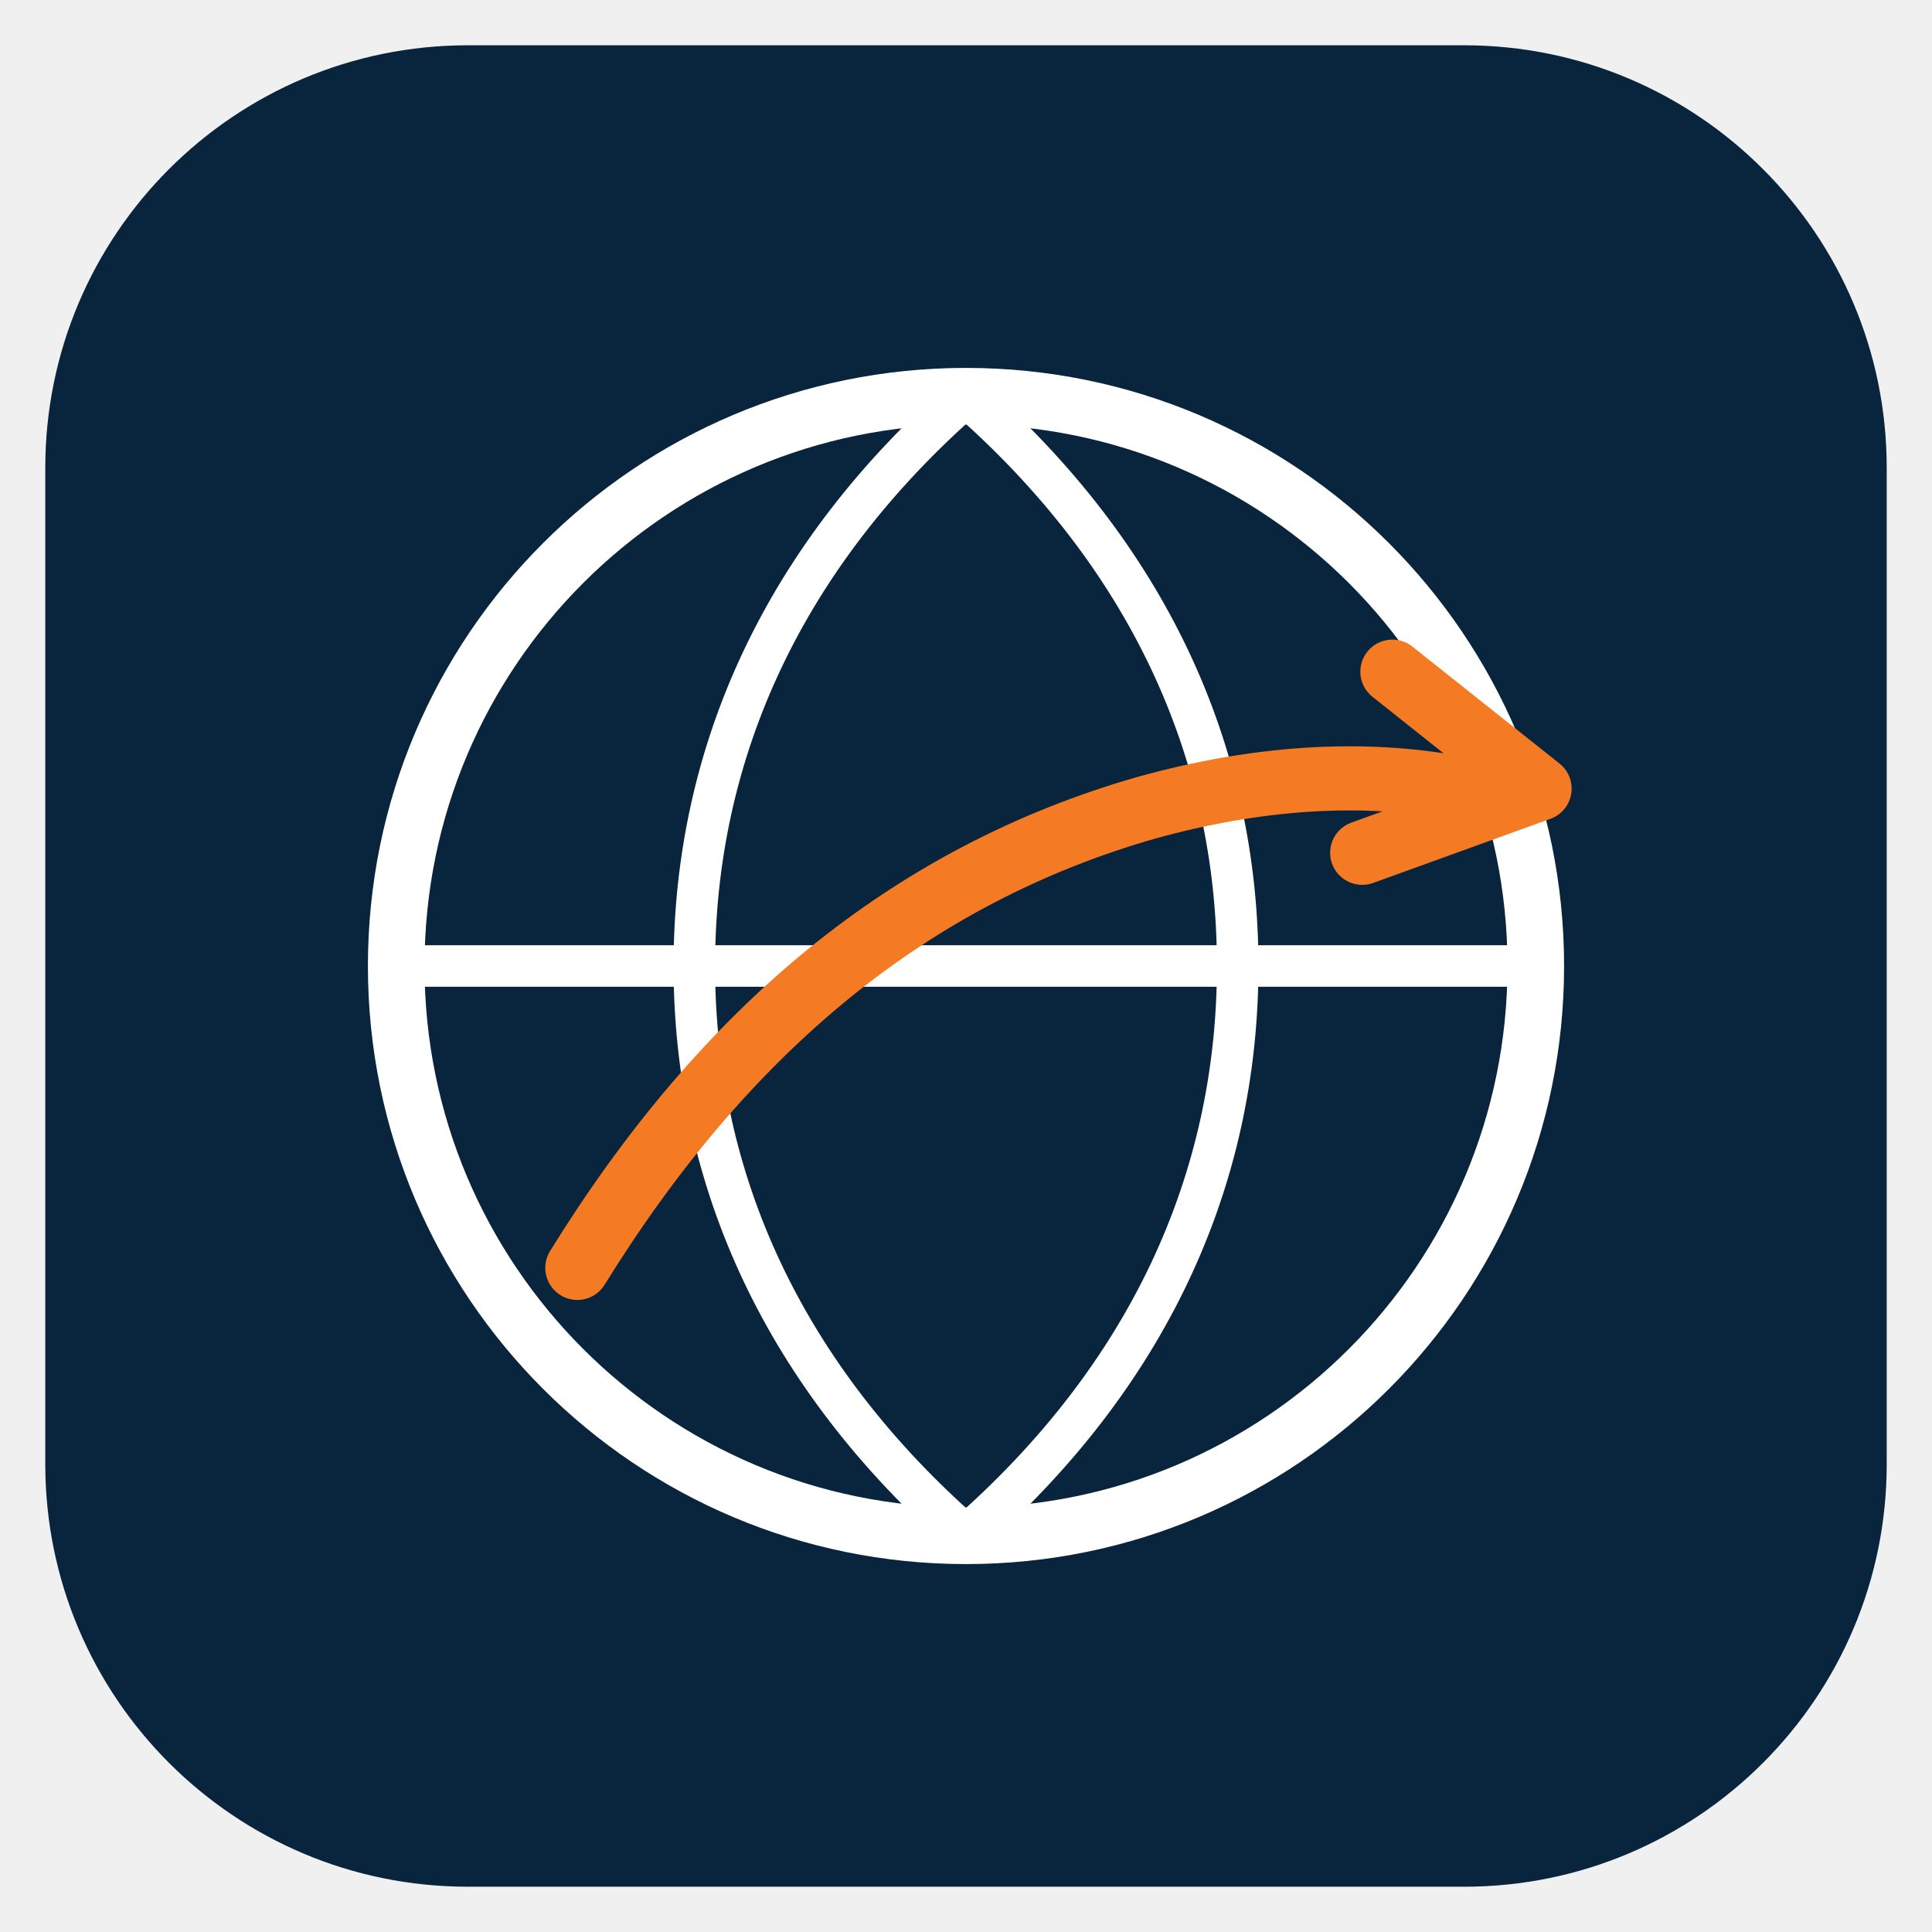
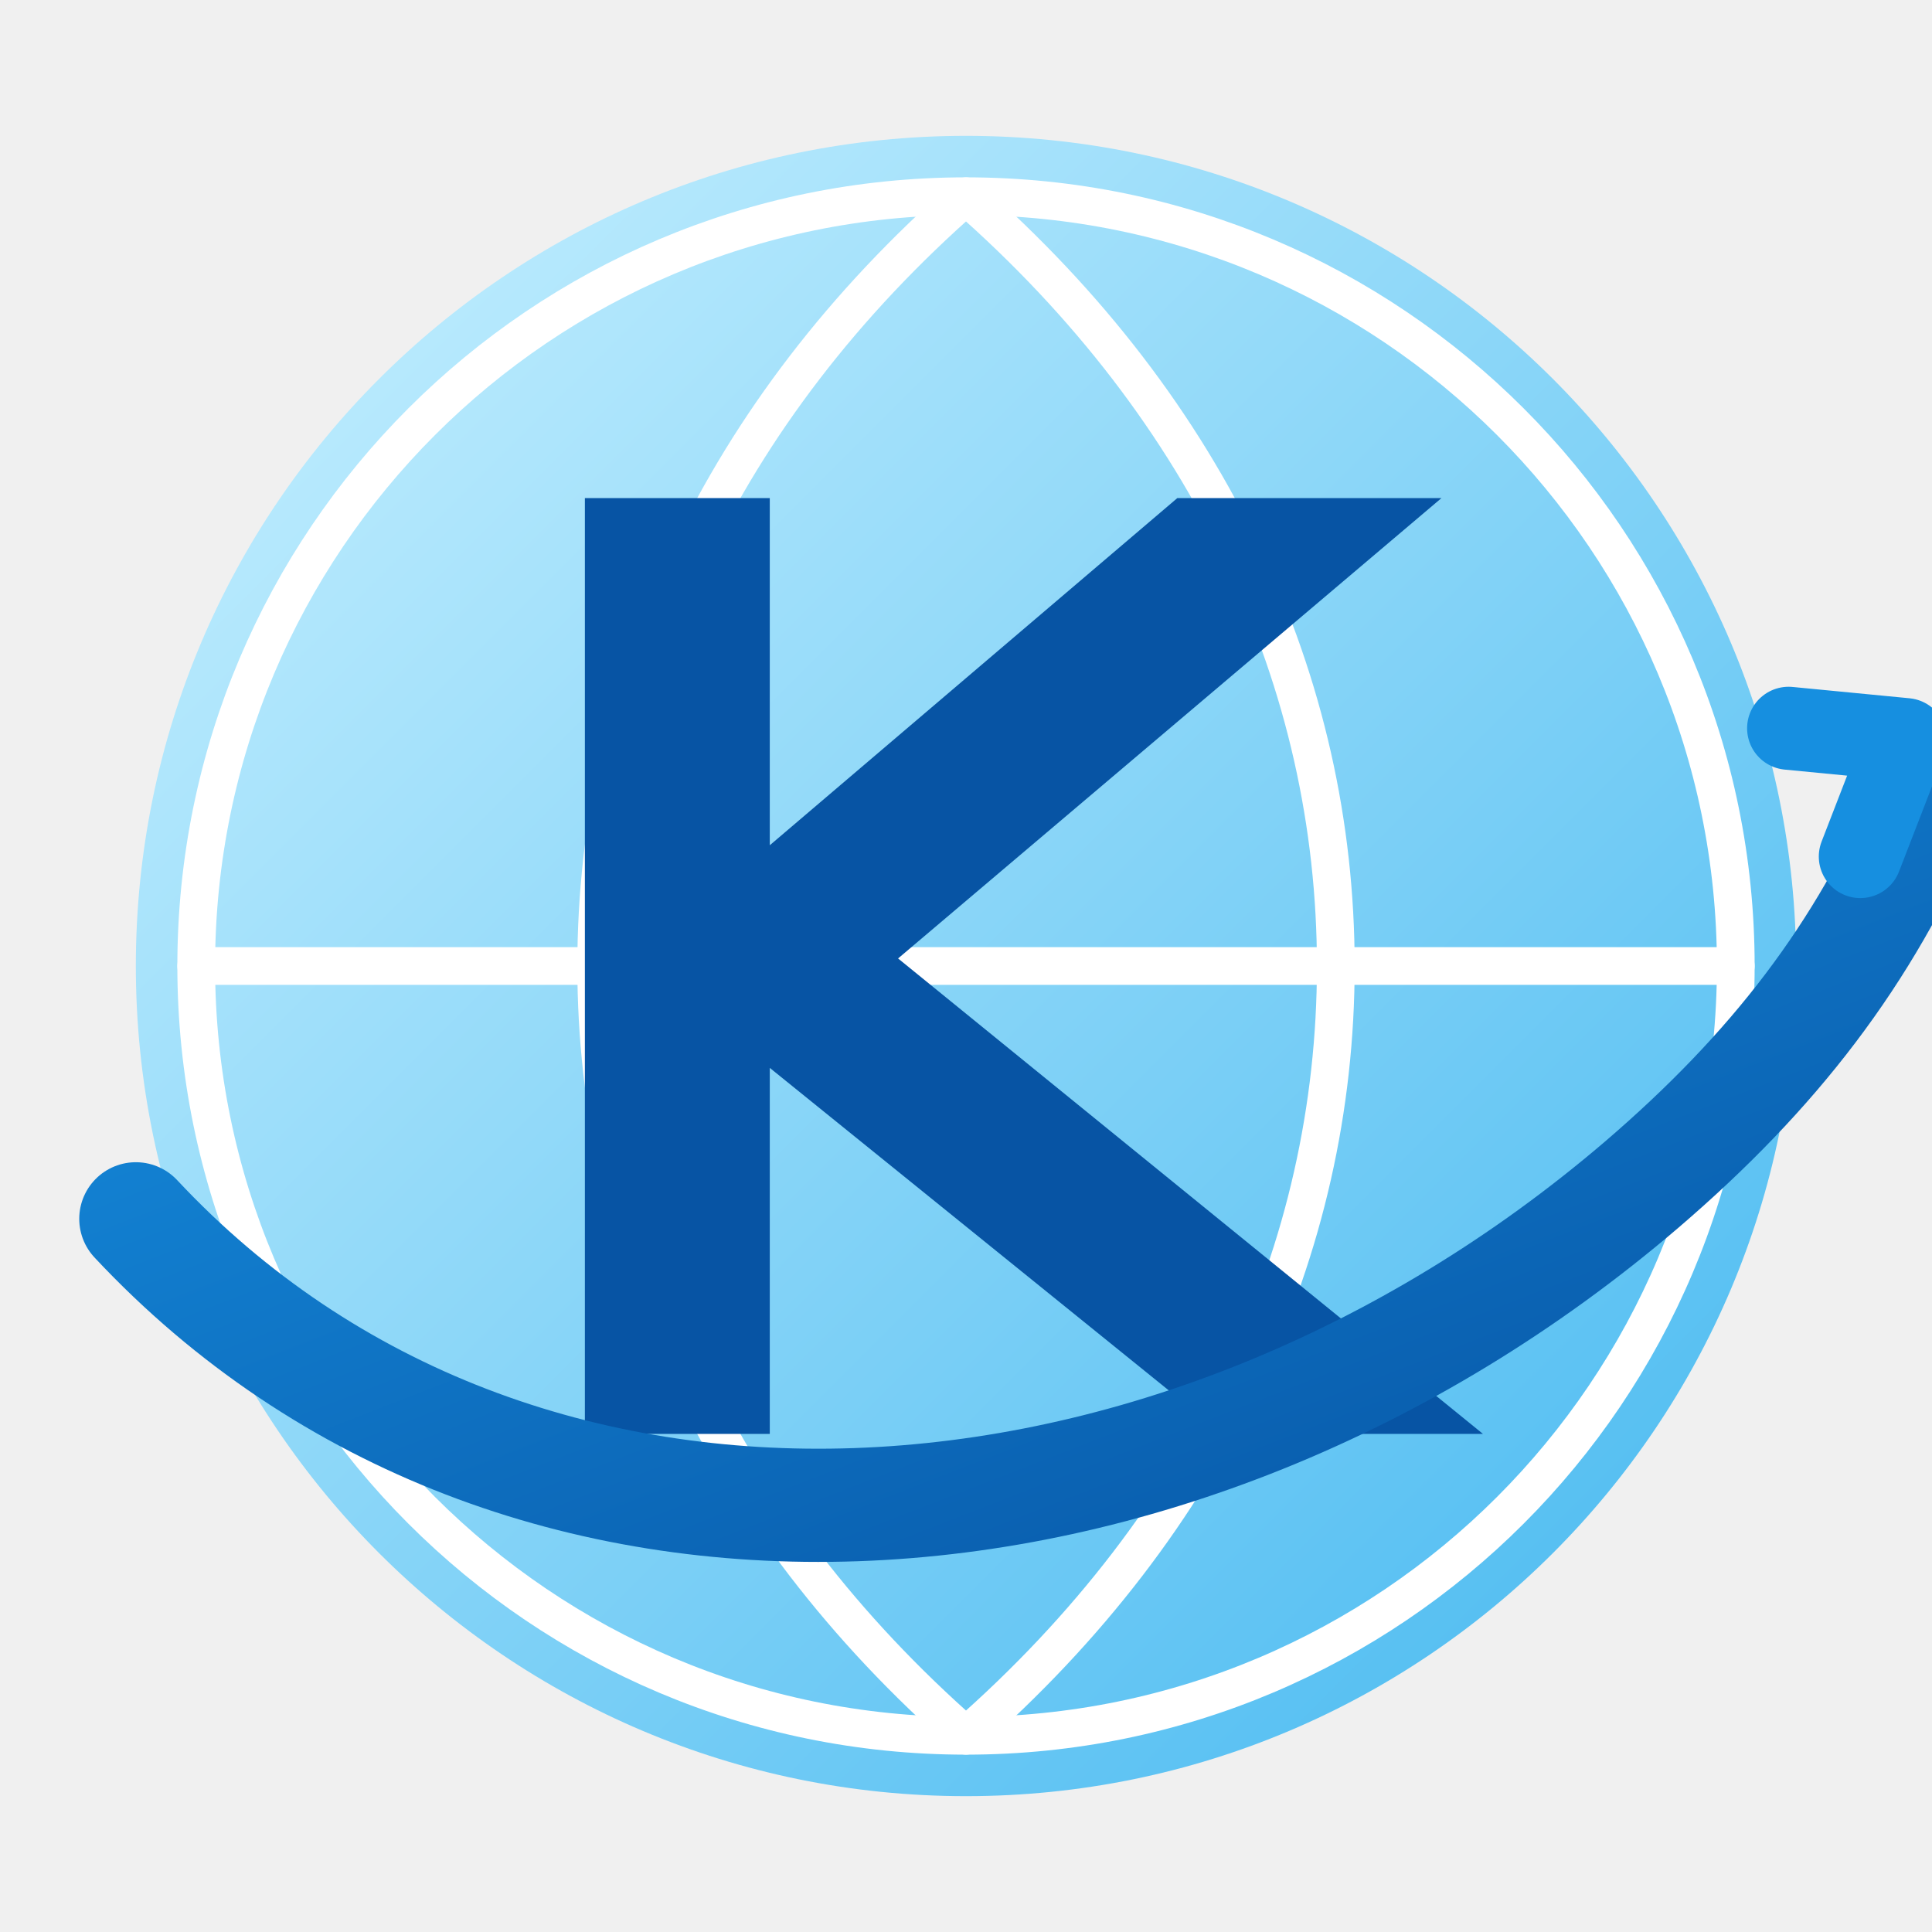
- <svg xmlns="http://www.w3.org/2000/svg" width="512" height="512" viewBox="0 0 512 512" role="img" aria-labelledby="title">
-   <rect x="12" y="12" width="488" height="488" rx="112" fill="#09243D" />
-   <circle cx="256" cy="256" r="151" fill="none" stroke="#FFFFFF" stroke-width="15" />
-   <path d="M105 256h302M256 105c-48 42-72 94-72 151s24 109 72 151M256 105c48 42 72 94 72 151s-24 109-72 151" fill="none" stroke="#FFFFFF" stroke-width="11" stroke-linecap="round" />
-   <path d="M153 336c39-63 88-104 151-122 29-8 57-10 83-5" fill="none" stroke="#F47A24" stroke-width="17" stroke-linecap="round" />
-   <path d="M369 178l39 31-47 17" fill="none" stroke="#F47A24" stroke-width="17" stroke-linecap="round" stroke-linejoin="round" />
+ <svg xmlns="http://www.w3.org/2000/svg" width="512" height="512" viewBox="0 0 512 512" role="img" aria-labelledby="title desc">
+   <defs>
+     <linearGradient id="g" x1="0" y1="0" x2="1" y2="1">
+       <stop stop-color="#C9F1FF" />
+       <stop offset="1" stop-color="#45B8F0" />
+     </linearGradient>
+     <linearGradient id="b" x1="0" y1="0" x2="1" y2="1">
+       <stop stop-color="#168FE0" />
+       <stop offset="1" stop-color="#0754A4" />
+     </linearGradient>
+   </defs>
+   <circle cx="256" cy="256" r="220" fill="url(#g)" />
+   <circle cx="256" cy="256" r="204" fill="none" stroke="#fff" stroke-width="10" />
+   <path d="M52 256h408M256 52c-65 57-98 129-98 204s33 147 98 204M256 52c65 57 98 129 98 204s-33 147-98 204" fill="none" stroke="#fff" stroke-width="10" stroke-linecap="round" />
+   <path d="M155 132v248h49v-97l120 97h69L238 254l144-122h-70l-108 92V132z" fill="#0754A4" />
+   <path d="M36 323c101 108 275 97 399-9 35-30 59-61 76-101" fill="none" stroke="url(#b)" stroke-width="30" stroke-linecap="round" />
+   <path d="m474 193 31 3-12 31" fill="none" stroke="#168FE0" stroke-width="22" stroke-linecap="round" stroke-linejoin="round" />
</svg>
